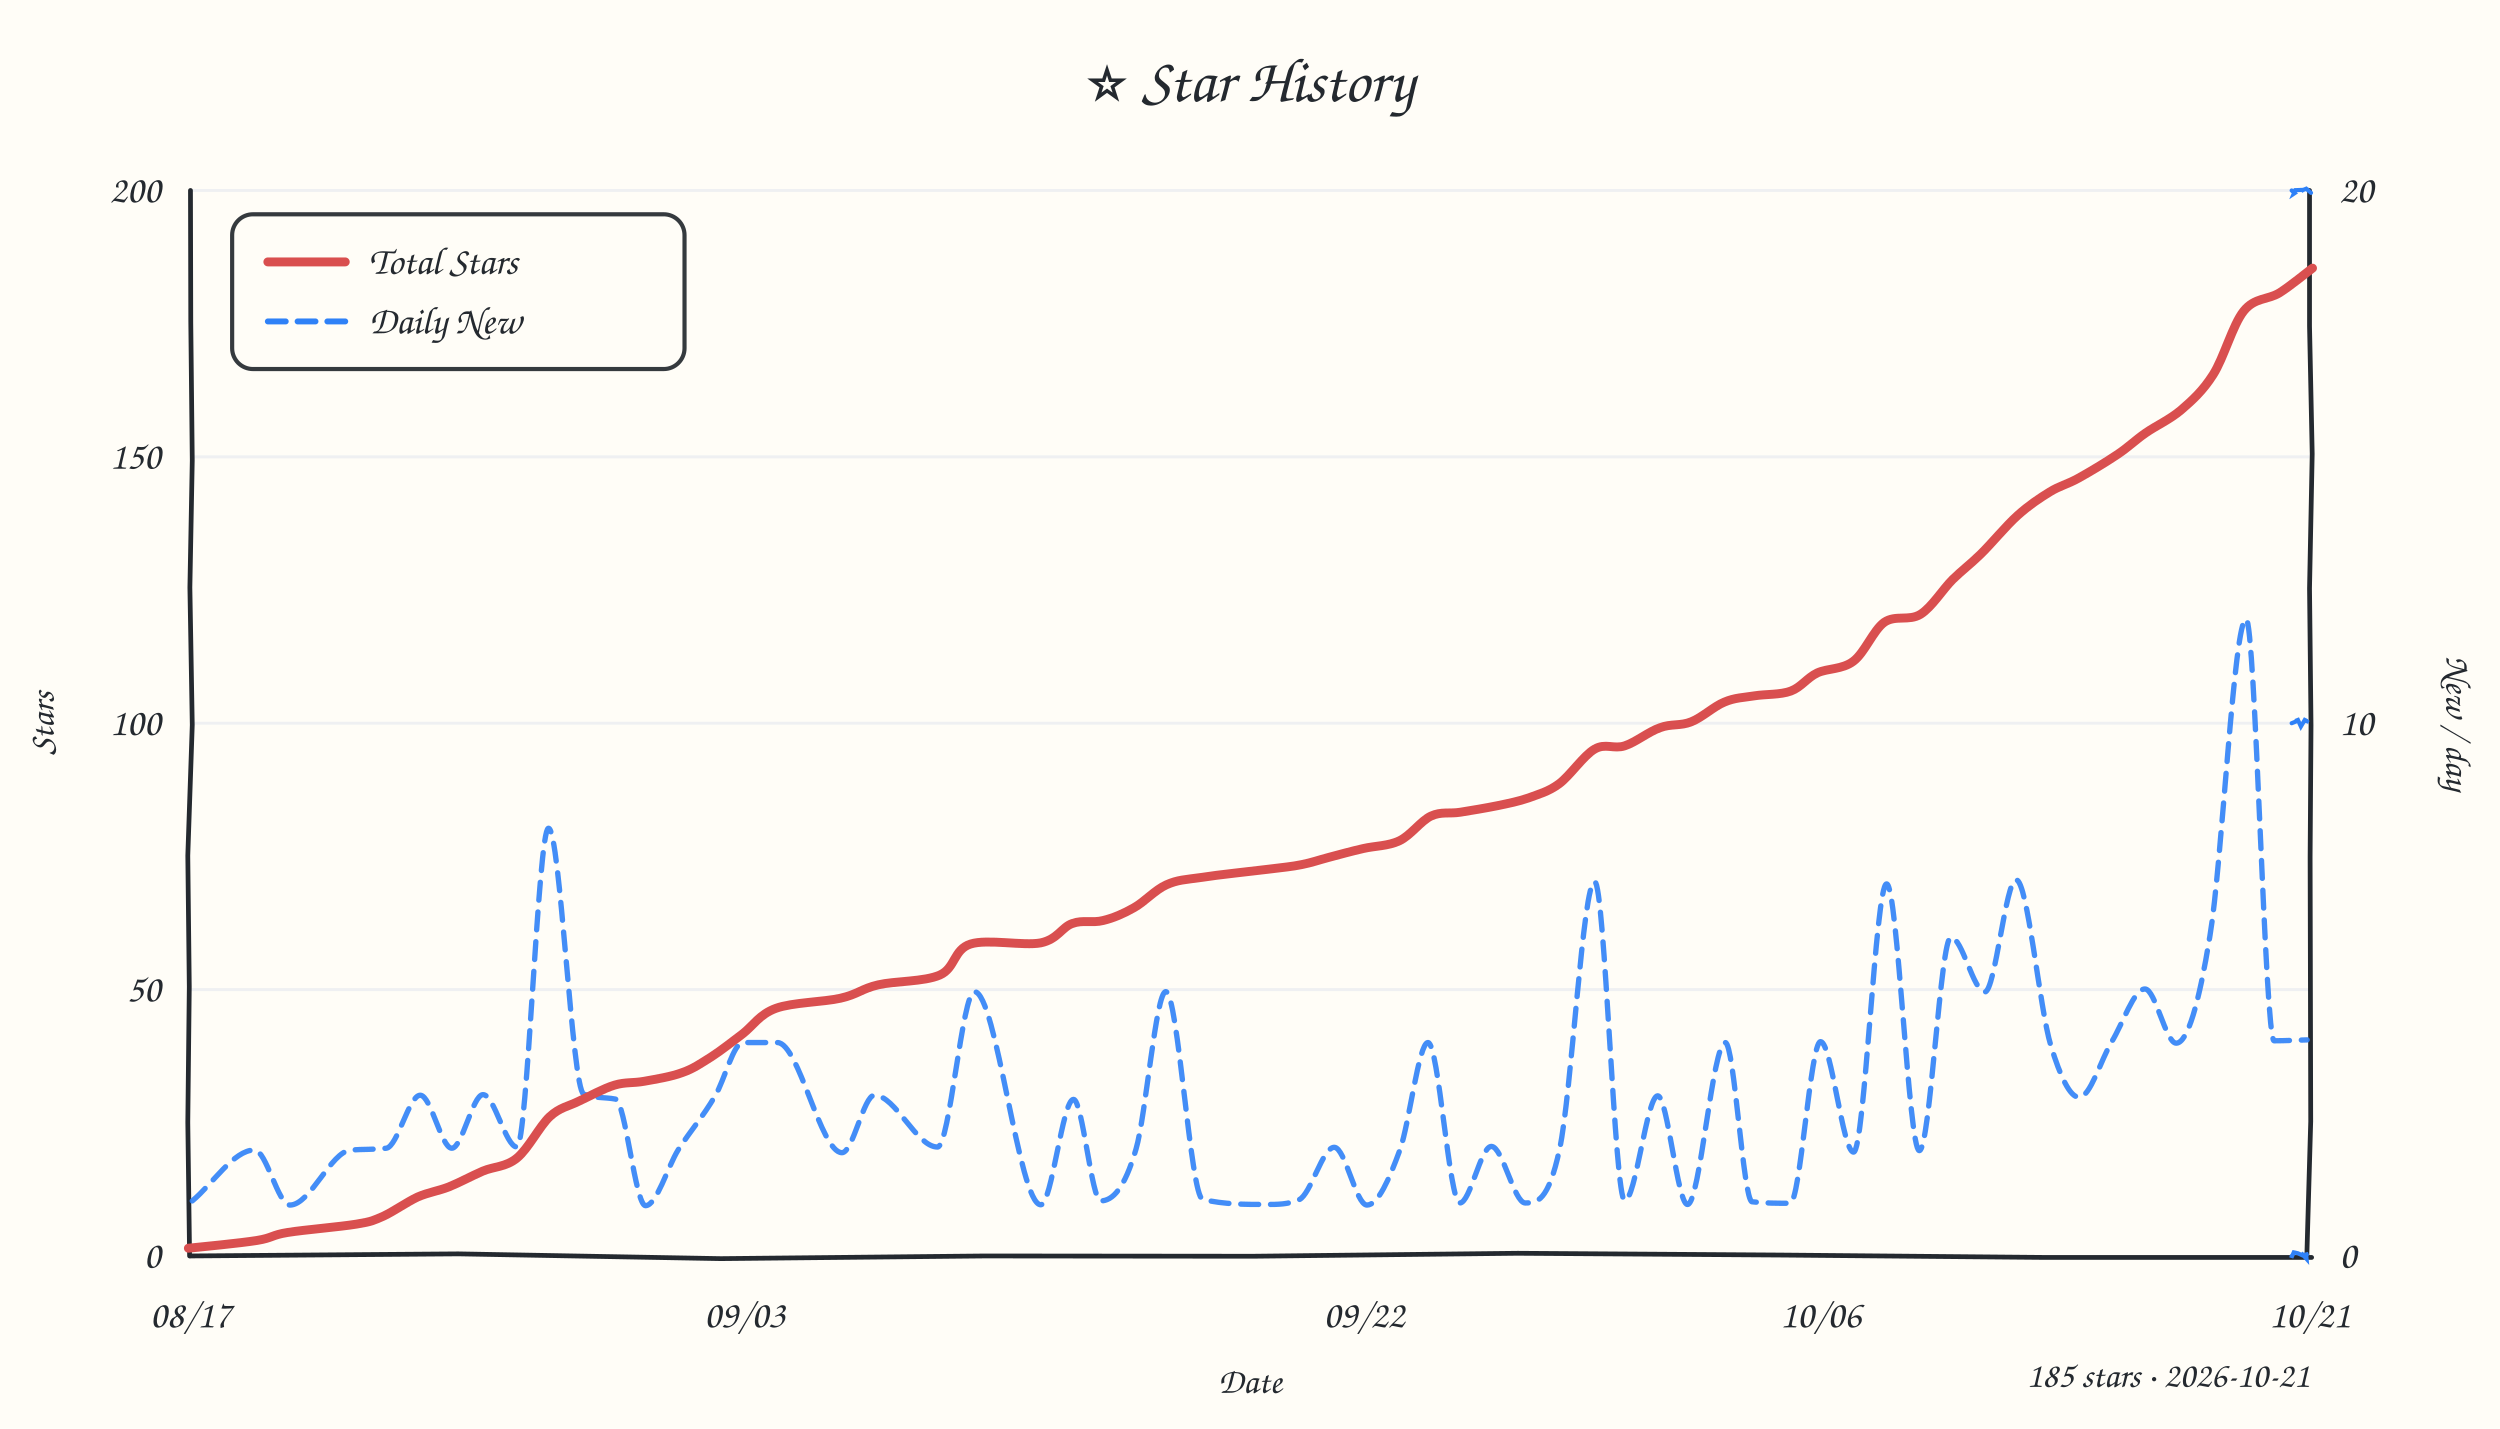
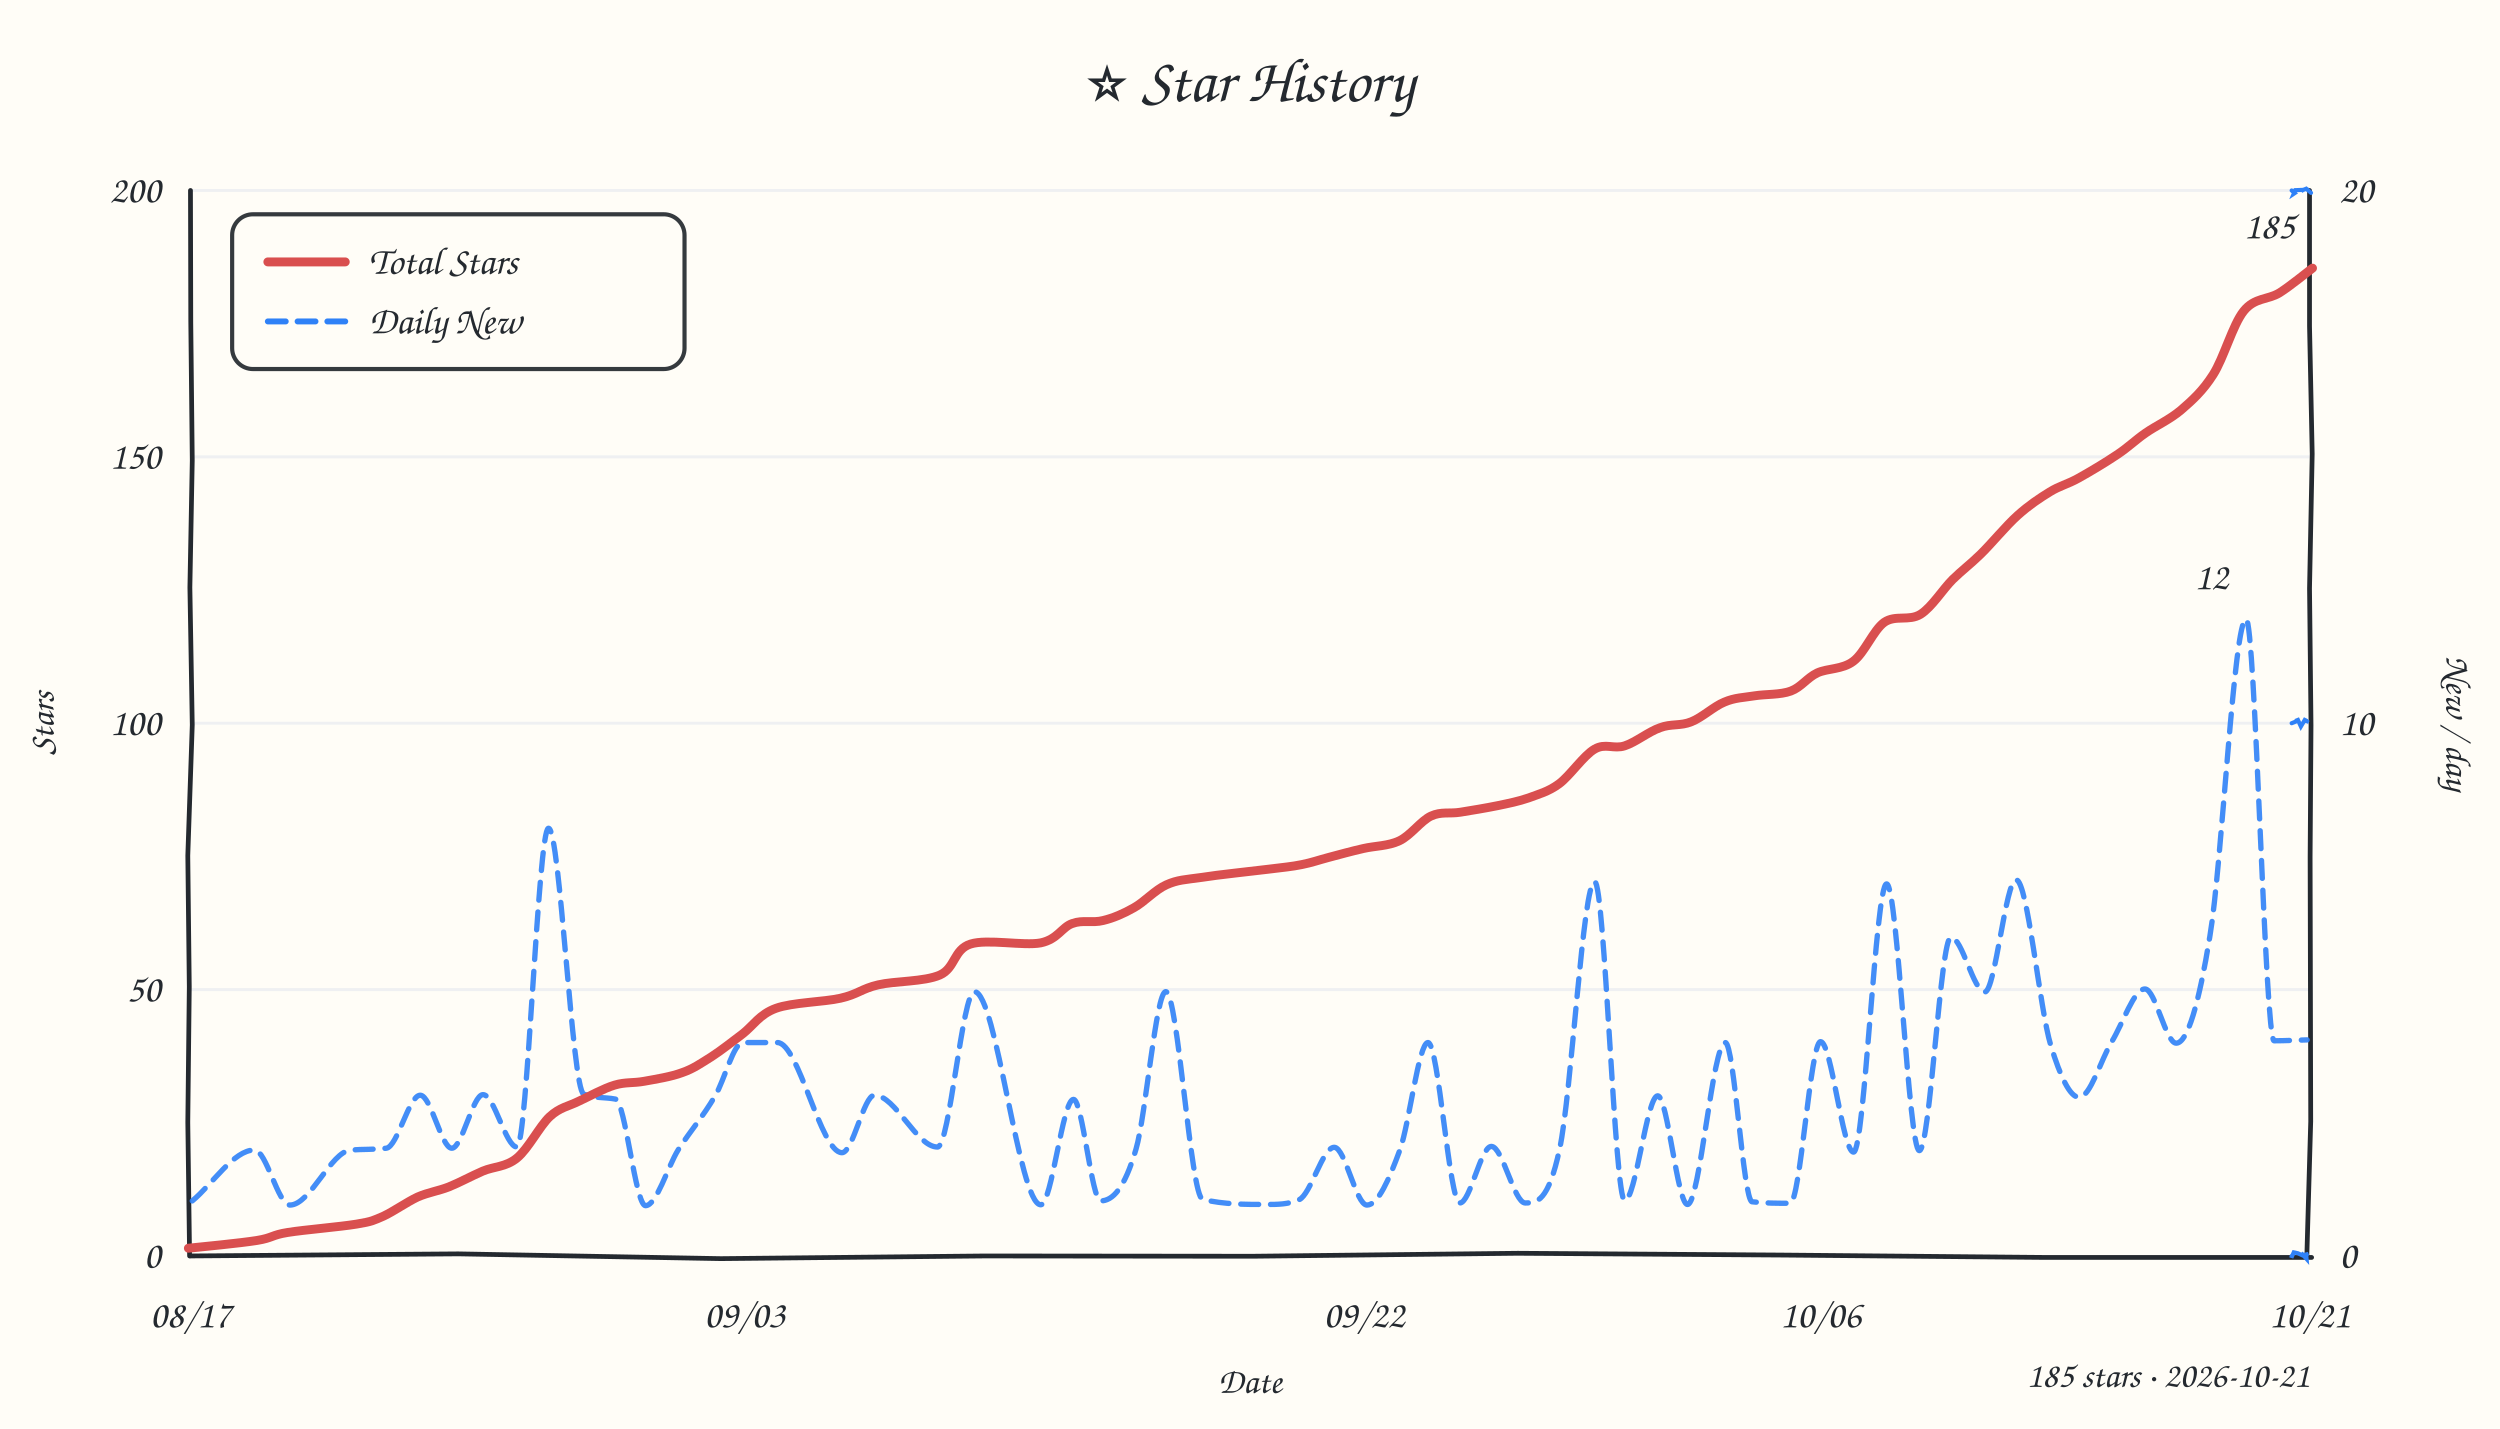
<svg xmlns="http://www.w3.org/2000/svg" width="840" height="480" viewBox="0 0 840 480">
  <style>text{font-family:"Comic Sans MS","Comic Sans","Chalkboard SE","Marker Felt","Segoe Print",cursive;fill:#24292f}</style>
  <rect width="100%" height="100%" fill="#fffdf7" />
  <text x="420" y="34" text-anchor="middle" font-size="21">⭐ Star History</text>
  <line x1="64" y1="332.5" x2="776" y2="332.5" stroke="#e8ebf0" stroke-width="1" opacity="0.7" />
  <line x1="64" y1="243.0" x2="776" y2="243.0" stroke="#e8ebf0" stroke-width="1" opacity="0.7" />
  <line x1="64" y1="153.5" x2="776" y2="153.5" stroke="#e8ebf0" stroke-width="1" opacity="0.7" />
  <line x1="64" y1="64.0" x2="776" y2="64.0" stroke="#e8ebf0" stroke-width="1" opacity="0.7" />
  <path d="M 64 422 L 154.0 421.3 L 242.2 422.9 L 331.1 422.0 L 420.7 422.1 L 509.9 421.1 L 598.7 421.7 L 687.1 422.5 L 776.7 422.5" stroke="#24292f" stroke-width="1.6" fill="none" stroke-linecap="round" />
  <path d="M 64 64 L 64.1 108.2 L 64.6 154.7 L 63.8 197.4 L 64.6 243.6 L 63.1 287.5 L 63.6 331.6 L 63.1 377.1 L 63.7 422.0" stroke="#24292f" stroke-width="1.6" fill="none" stroke-linecap="round" />
  <path d="M 776 64 L 776.0 109.6 L 776.9 152.5 L 776.0 197.7 L 776.5 243.6 L 776.2 288.0 L 776.3 331.6 L 776.4 376.8 L 775.1 421.9" stroke="#24292f" stroke-width="1.6" fill="none" stroke-linecap="round" />
  <path d="M 770 422 L 769.9 422.6 L 770.7 420.8 L 772.1 421.1 L 773.6 421.8 L 773.2 421.0 L 775.0 423.0 L 774.8 420.9 L 775.1 421.6" stroke="#2f81f7" stroke-width="1.4" fill="none" stroke-linecap="round" />
  <path d="M 770 243 L 771.5 242.4 L 771.6 242.1 L 772.1 241.9 L 773.1 244.1 L 774.4 241.9 L 775.2 242.3 L 775.4 241.9 L 774.9 242.3" stroke="#2f81f7" stroke-width="1.4" fill="none" stroke-linecap="round" />
  <path d="M 770 64 L 771.0 64.9 L 770.7 65.1 L 771.2 63.9 L 773.7 63.8 L 773.2 64.2 L 773.9 63.8 L 774.9 63.4 L 776.5 64.8" stroke="#2f81f7" stroke-width="1.4" fill="none" stroke-linecap="round" />
  <text x="54" y="426.0" text-anchor="end" font-size="13" fill="#57606a">0</text>
  <text x="54" y="336.5" text-anchor="end" font-size="13" fill="#57606a">50</text>
  <text x="54" y="247.0" text-anchor="end" font-size="13" fill="#57606a">100</text>
  <text x="54" y="157.5" text-anchor="end" font-size="13" fill="#57606a">150</text>
  <text x="54" y="68.0" text-anchor="end" font-size="13" fill="#57606a">200</text>
  <text x="786" y="426.0" text-anchor="start" font-size="13" fill="#2f81f7">0</text>
  <text x="786" y="247.0" text-anchor="start" font-size="13" fill="#2f81f7">10</text>
  <text x="786" y="68.0" text-anchor="start" font-size="13" fill="#2f81f7">20</text>
  <text x="64.0" y="446" text-anchor="middle" font-size="13" fill="#57606a">08/17</text>
  <text x="250.2" y="446" text-anchor="middle" font-size="13" fill="#57606a">09/03</text>
  <text x="458.3" y="446" text-anchor="middle" font-size="13" fill="#57606a">09/22</text>
  <text x="611.7" y="446" text-anchor="middle" font-size="13" fill="#57606a">10/06</text>
  <text x="776.0" y="446" text-anchor="middle" font-size="13" fill="#57606a">10/21</text>
  <text x="18" y="243" font-size="12" fill="#57606a" transform="rotate(-90 18 243)" text-anchor="middle">Stars</text>
  <text x="822" y="243" font-size="12" fill="#2f81f7" transform="rotate(90 822 243)" text-anchor="middle">New / day</text>
  <text x="420" y="468" font-size="12" fill="#57606a" text-anchor="middle">Date</text>
  <path d="M 64.6 403.5 C 71.5 397.8, 78.5 386.4, 85.5 386.4 C 89.5 386.4, 93.4 404.9, 97.4 404.9 C 104.3 404.9, 111.1 386.9, 117.9 386.4 C 121.9 386.1, 125.8 386.3, 129.8 385.8 C 133.6 385.3, 137.4 368.0, 141.2 368.0 C 144.8 368.0, 148.3 385.8, 151.8 385.8 C 155.3 385.8, 158.8 367.8, 162.3 367.8 C 166.1 367.8, 169.9 385.4, 173.7 385.4 C 177.2 385.4, 180.8 278.3, 184.3 278.3 C 188.2 278.3, 192.2 366.0, 196.1 367.6 C 199.7 369.1, 203.2 368.6, 206.8 369.3 C 210.1 370.0, 213.5 405.1, 216.9 405.1 C 220.6 405.1, 224.3 392.1, 227.9 386.3 C 232.1 379.8, 236.2 375.2, 240.3 368.2 C 243.4 363.0, 246.5 350.3, 249.6 350.3 C 253.5 350.3, 257.3 350.3, 261.2 350.3 C 268.4 350.3, 275.7 387.3, 282.9 387.3 C 286.6 387.3, 290.2 368.0, 293.8 368.0 C 300.9 368.0, 307.9 385.4, 315.0 385.4 C 319.1 385.4, 323.3 333.2, 327.4 333.2 C 334.8 333.2, 342.3 404.8, 349.7 404.8 C 353.4 404.8, 357.0 369.4, 360.7 369.4 C 363.7 369.4, 366.8 403.5, 369.8 403.5 C 373.8 403.5, 377.8 399.5, 381.7 386.1 C 385.0 374.9, 388.4 333.2, 391.7 333.2 C 395.8 333.2, 400.0 402.1, 404.1 403.0 C 411.3 404.7, 418.4 404.7, 425.6 404.7 C 429.2 404.7, 432.9 404.7, 436.5 403.1 C 440.4 401.4, 444.4 385.5, 448.3 385.5 C 452.0 385.5, 455.6 404.9, 459.3 404.9 C 463.0 404.9, 466.7 396.4, 470.4 386.3 C 473.5 377.6, 476.7 350.3, 479.8 350.3 C 483.4 350.3, 486.9 404.2, 490.5 404.2 C 494.0 404.2, 497.5 385.2, 501.1 385.2 C 504.9 385.2, 508.7 404.2, 512.5 404.2 C 516.4 404.2, 520.2 403.9, 524.0 386.2 C 528.0 368.1, 531.9 296.2, 535.8 296.2 C 539.2 296.2, 542.5 403.4, 545.9 403.4 C 549.6 403.4, 553.3 368.2, 557.0 368.2 C 560.3 368.2, 563.6 404.7, 567.0 404.7 C 571.2 404.7, 575.4 350.3, 579.7 350.3 C 582.7 350.3, 585.7 403.4, 588.7 403.8 C 593.0 404.3, 597.3 404.3, 601.5 404.3 C 604.9 404.3, 608.3 350.0, 611.7 350.0 C 615.4 350.0, 619.1 387.1, 622.8 387.1 C 626.5 387.1, 630.2 297.0, 633.9 297.0 C 637.6 297.0, 641.3 386.6, 644.9 386.6 C 648.5 386.6, 652.0 314.9, 655.5 314.9 C 659.3 314.9, 663.1 333.3, 666.9 333.3 C 670.4 333.3, 673.9 295.6, 677.4 295.6 C 681.3 295.6, 685.2 338.6, 689.1 351.4 C 692.3 361.8, 695.5 368.7, 698.6 368.7 C 702.3 368.7, 705.9 356.1, 709.5 350.1 C 713.3 343.9, 717.0 332.3, 720.7 332.3 C 724.2 332.3, 727.7 350.5, 731.2 350.5 C 735.0 350.5, 738.8 337.4, 742.5 314.7 C 746.6 290.6, 750.6 208.0, 754.7 208.0 C 757.8 208.0, 761.0 349.7, 764.1 349.7 C 767.8 349.7, 771.5 349.5, 775.2 349.4" fill="none" stroke="#2f81f7" stroke-width="1.8" stroke-dasharray="6 4" stroke-linecap="round" stroke-linejoin="round" opacity="0.9" />
  <path d="M 63.3 419.4 C 67.1 419.0, 80.7 417.7, 86.3 416.8 C 91.8 415.9, 91.1 415.0, 96.7 414.1 C 102.3 413.2, 114.4 412.2, 119.8 411.3 C 125.2 410.4, 125.4 410.1, 128.9 408.6 C 132.3 407.0, 136.7 403.9, 140.3 402.2 C 144.0 400.6, 147.2 400.2, 150.8 398.8 C 154.5 397.3, 158.3 395.2, 162.2 393.5 C 166.0 391.9, 169.9 392.2, 173.7 389.1 C 177.5 386.0, 181.3 378.4, 184.7 375.2 C 188.2 372.0, 190.9 371.8, 194.5 370.0 C 198.2 368.3, 202.8 365.7, 206.5 364.6 C 210.2 363.5, 212.7 364.0, 216.5 363.3 C 220.3 362.6, 225.5 361.8, 229.2 360.4 C 233.0 359.1, 235.6 357.2, 239.0 355.1 C 242.4 352.9, 245.9 350.1, 249.5 347.4 C 253.1 344.6, 255.2 340.8, 260.7 338.8 C 266.2 336.8, 276.7 336.7, 282.4 335.4 C 288.2 334.1, 289.5 332.2, 295.1 330.9 C 300.6 329.6, 310.6 329.9, 315.8 327.6 C 321.0 325.3, 320.4 319.0, 326.1 317.2 C 331.7 315.4, 344.0 317.9, 349.7 316.8 C 355.4 315.6, 356.8 311.5, 360.3 310.3 C 363.8 309.0, 367.1 310.2, 370.6 309.3 C 374.0 308.5, 377.5 307.0, 381.0 305.0 C 384.6 303.0, 388.1 299.0, 391.9 297.3 C 395.7 295.6, 398.1 295.6, 403.8 294.8 C 409.4 293.9, 420.2 292.8, 425.8 292.1 C 431.4 291.4, 434.0 291.2, 437.4 290.5 C 440.9 289.8, 443.0 289.0, 446.4 288.1 C 449.8 287.2, 454.1 286.0, 458.1 285.1 C 462.0 284.2, 466.4 284.3, 470.2 282.5 C 474.0 280.7, 477.4 275.8, 480.8 274.2 C 484.3 272.6, 487.0 273.5, 490.7 272.9 C 494.4 272.3, 499.3 271.5, 503.2 270.7 C 507.0 269.9, 510.1 269.3, 513.6 268.1 C 517.0 266.8, 520.1 266.1, 523.8 263.4 C 527.5 260.7, 532.1 253.8, 535.8 251.7 C 539.4 249.6, 542.2 251.8, 545.9 250.6 C 549.6 249.4, 554.0 245.8, 557.8 244.5 C 561.5 243.1, 564.7 244.0, 568.3 242.5 C 571.9 241.1, 575.9 237.3, 579.4 235.9 C 582.9 234.4, 585.8 234.4, 589.5 233.8 C 593.2 233.2, 598.2 233.5, 601.7 232.2 C 605.2 230.9, 607.1 227.8, 610.6 226.1 C 614.1 224.5, 619.0 225.0, 622.7 222.2 C 626.5 219.4, 629.4 211.8, 633.1 209.1 C 636.9 206.5, 641.4 208.8, 645.3 206.4 C 649.1 204.0, 652.7 198.1, 656.1 194.7 C 659.5 191.4, 661.8 189.8, 665.5 186.2 C 669.1 182.7, 674.0 176.7, 677.9 173.2 C 681.8 169.7, 685.3 167.4, 688.7 165.3 C 692.1 163.2, 694.5 162.8, 698.3 160.7 C 702.1 158.6, 707.6 155.3, 711.3 152.8 C 715.1 150.3, 717.3 148.0, 720.9 145.5 C 724.5 143.0, 729.0 141.0, 732.8 137.8 C 736.6 134.5, 740.1 131.4, 743.6 125.9 C 747.2 120.3, 750.2 109.1, 753.9 104.5 C 757.6 99.9, 762.0 100.8, 765.9 98.4 C 769.7 96.0, 775.1 91.5, 777.0 90.1" fill="none" stroke="#d94f4f" stroke-width="3" stroke-linecap="round" />
+   <text x="771.0" y="80.1" text-anchor="end" font-size="13" font-weight="600" fill="#d94f4f" stroke="#fffdf7" stroke-width="3" paint-order="stroke" stroke-linejoin="round" data-peak="total">185</text>
+   <text x="748.7" y="198.0" text-anchor="end" font-size="13" font-weight="600" fill="#2f81f7" stroke="#fffdf7" stroke-width="3" paint-order="stroke" stroke-linejoin="round" data-peak="daily">12</text>
  <rect x="78" y="72" width="152" height="52" rx="7" fill="#fffdf7" stroke="#24292f" stroke-width="1.4" opacity="0.92" />
  <line x1="90" y1="88" x2="116" y2="88" stroke="#d94f4f" stroke-width="3" stroke-linecap="round" />
  <text x="124" y="92" font-size="13">Total Stars</text>
  <line x1="90" y1="108" x2="116" y2="108" stroke="#2f81f7" stroke-width="2" stroke-dasharray="6 4" stroke-linecap="round" />
  <text x="124" y="112" font-size="13">Daily New</text>
  <text x="776" y="466" text-anchor="end" font-size="12" fill="#57606a">185 stars · 2026-10-21</text>
</svg>
